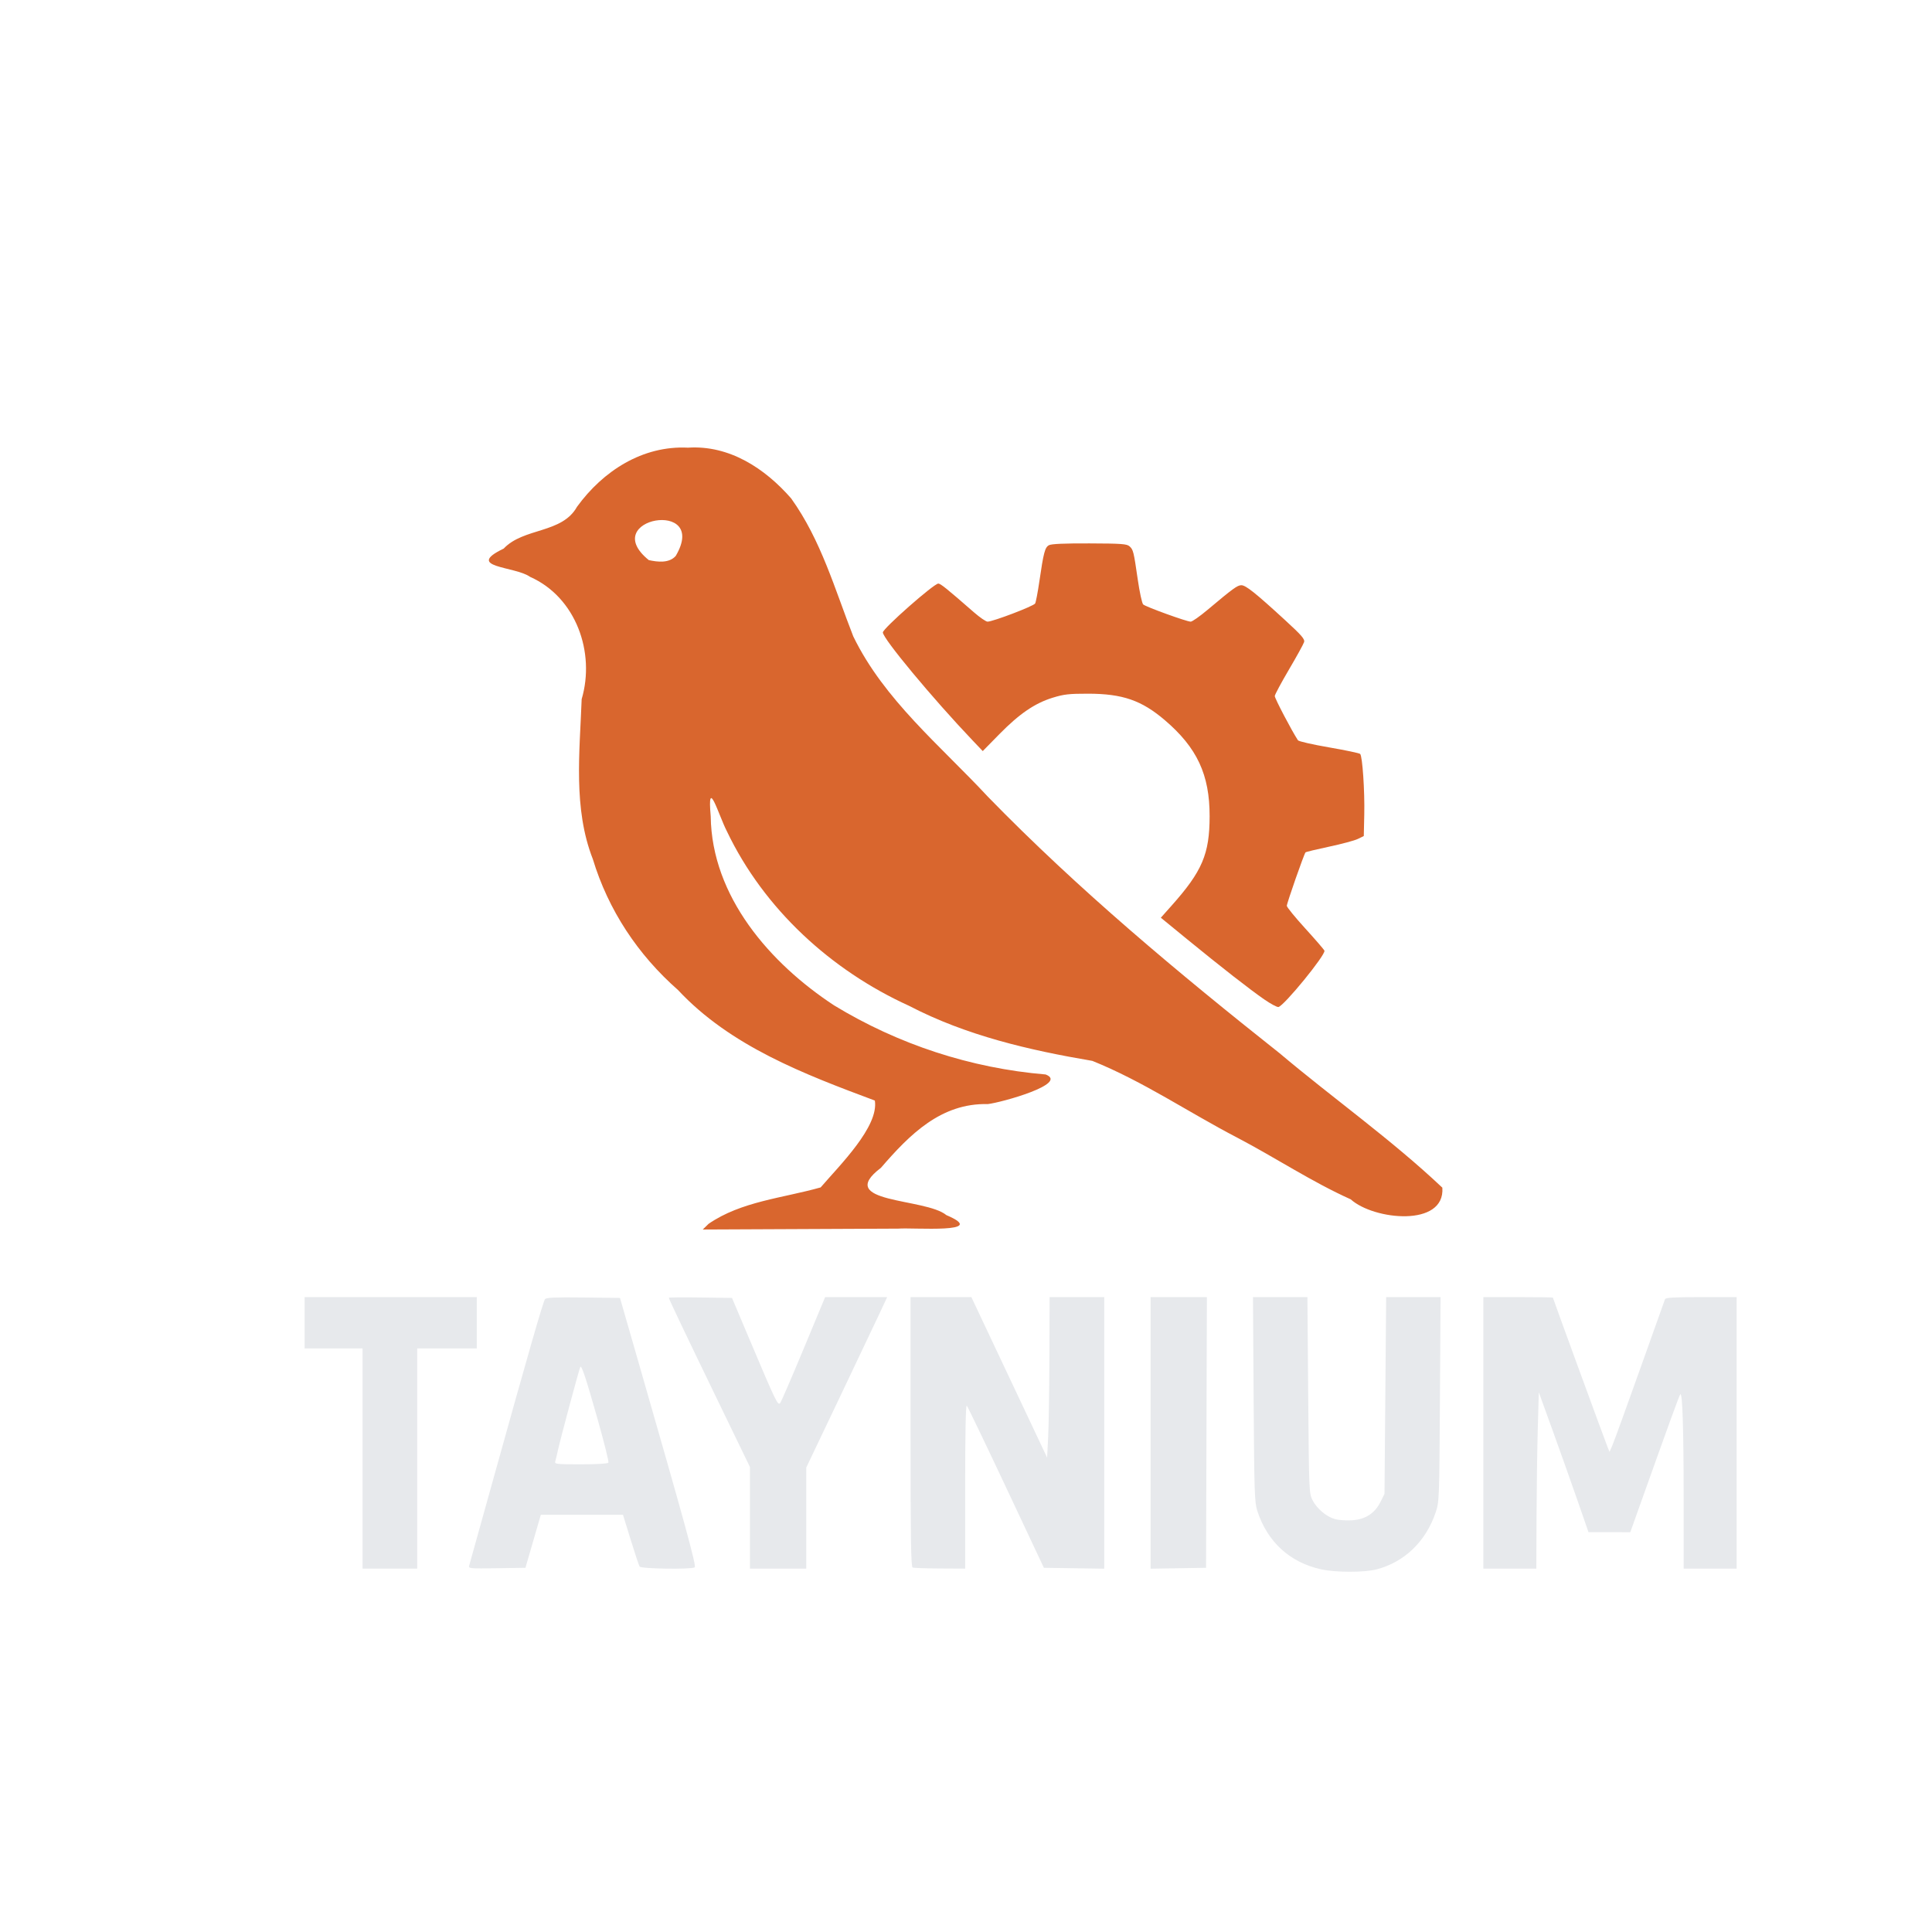
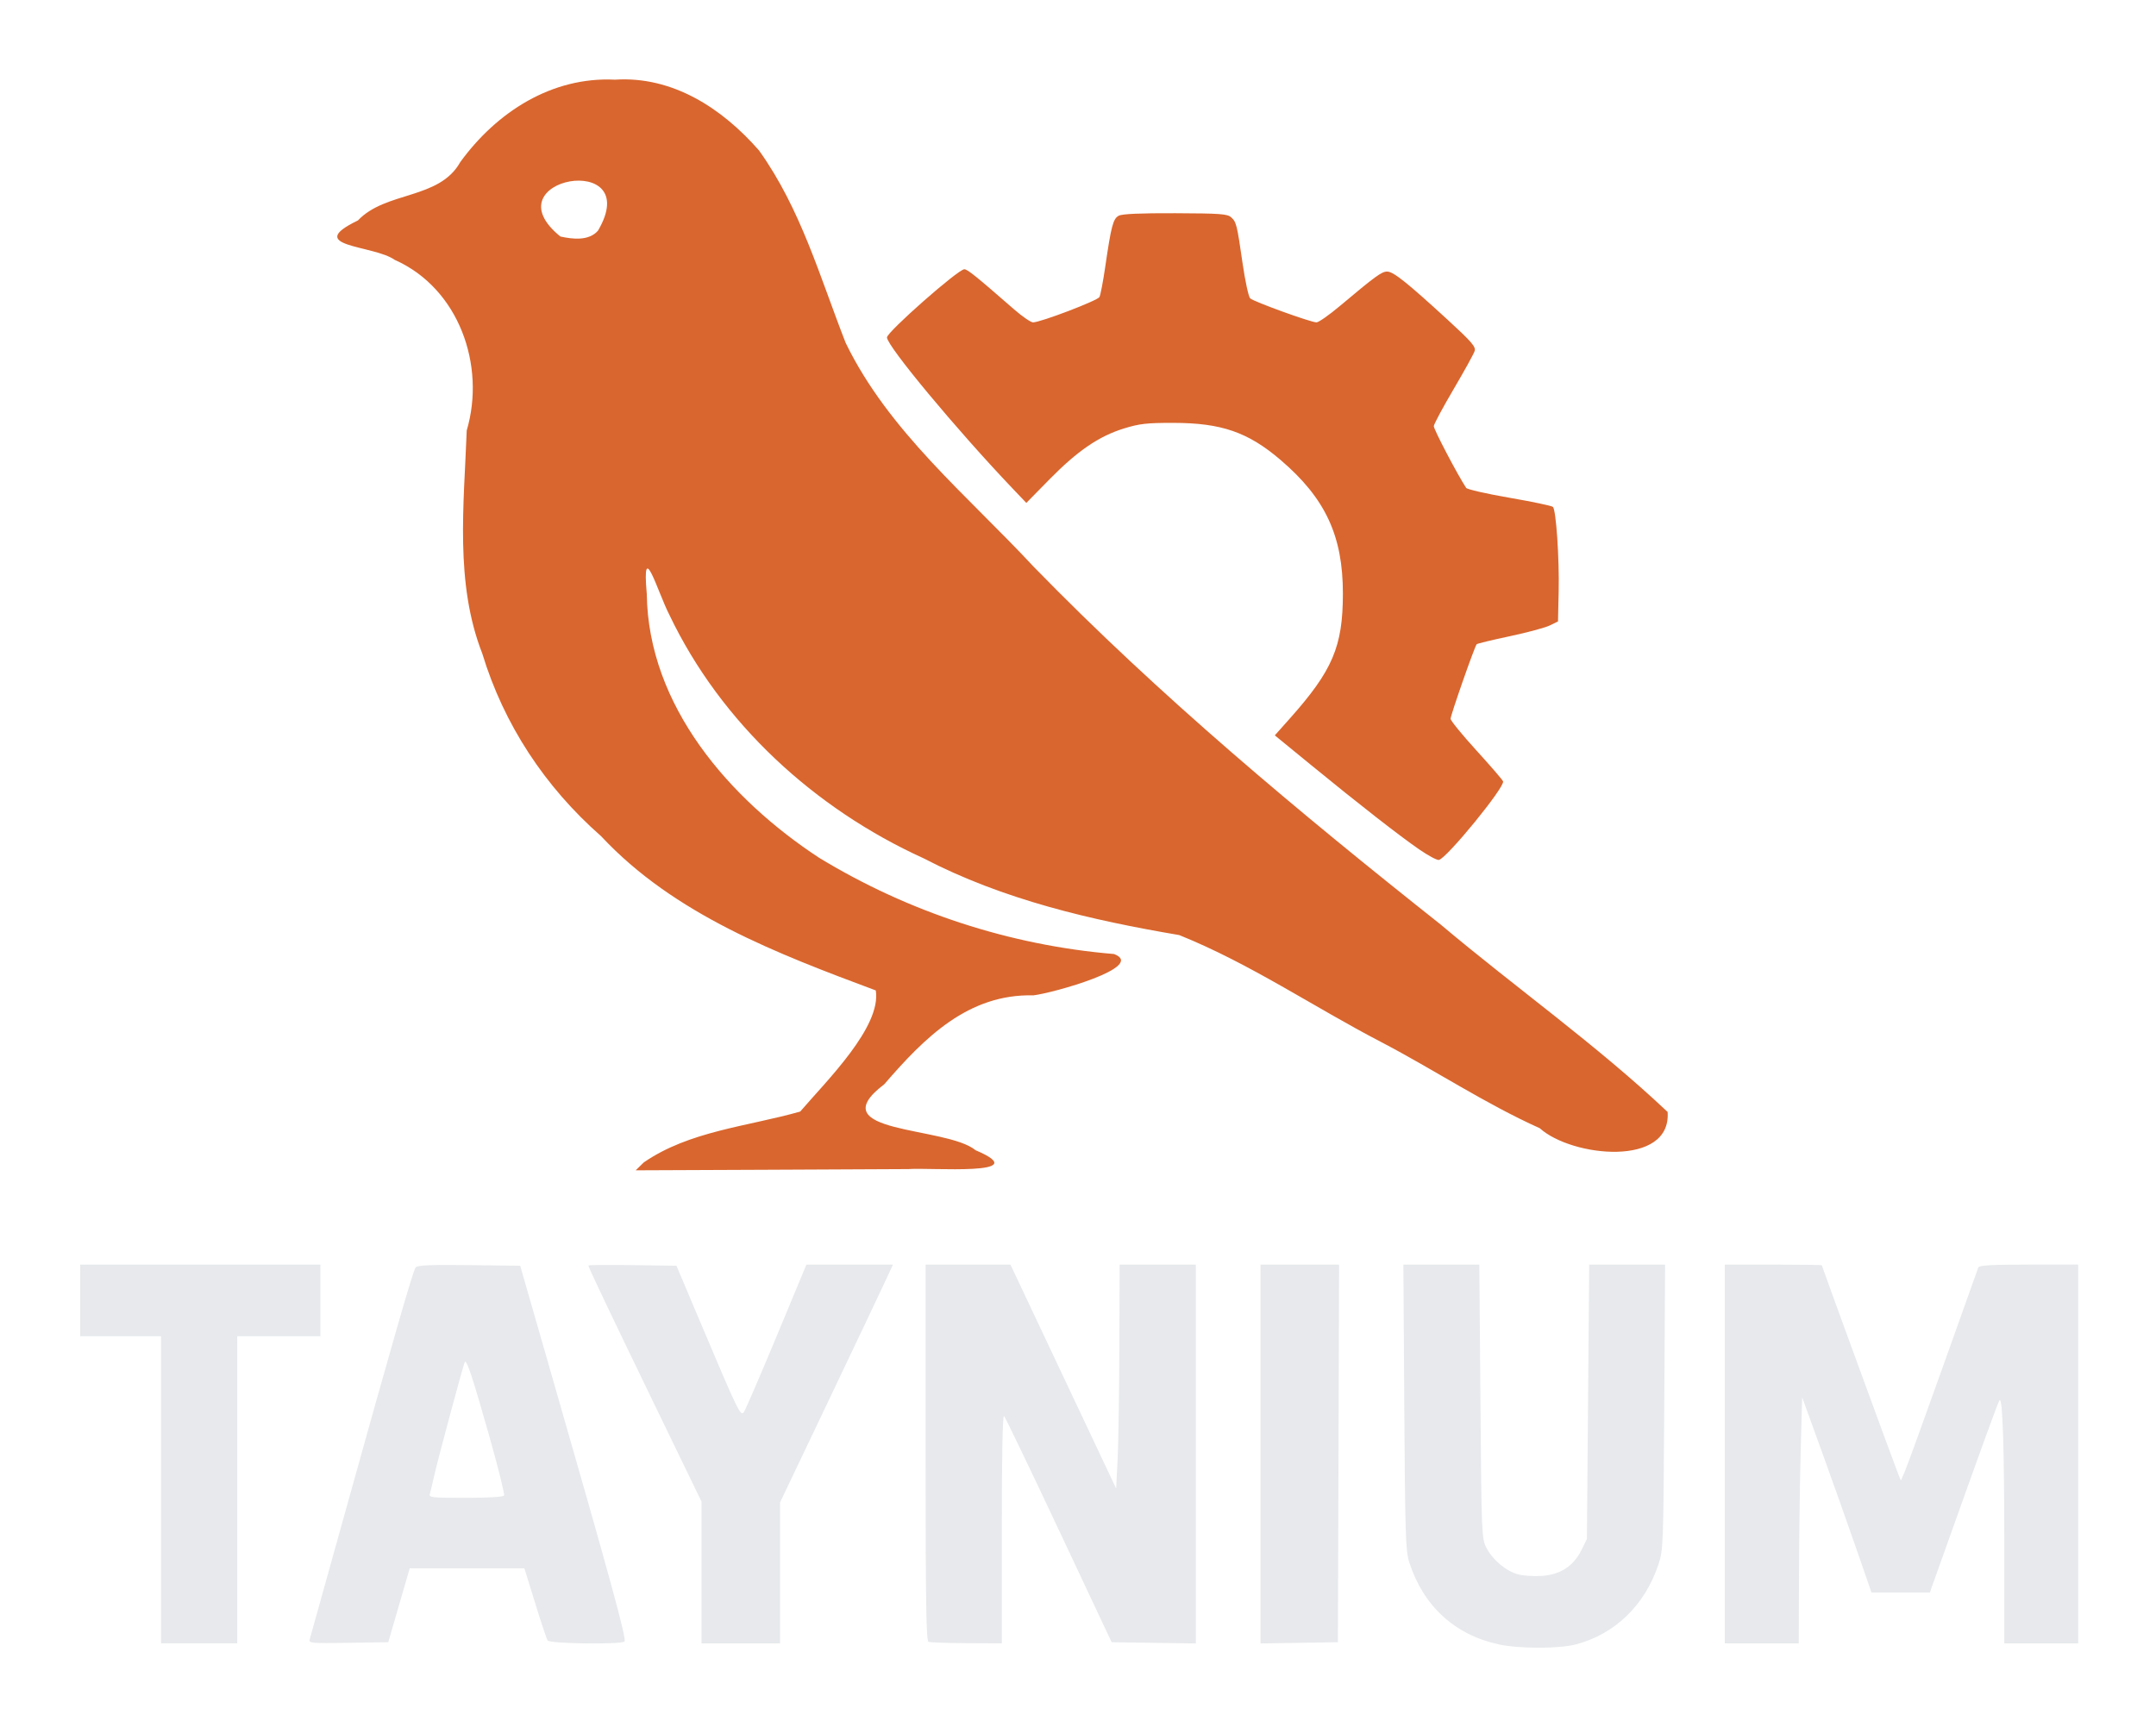
- <svg xmlns="http://www.w3.org/2000/svg" version="1.1" id="svg1" width="1024" height="1024" viewBox="0 0 1024 1024">
+ <svg xmlns="http://www.w3.org/2000/svg" version="1.1" id="svg1" width="819" height="656" viewBox="131 207 819 656">
  <defs id="defs1" />
  <g id="g1">
    <g id="g13" style="fill:#e7e9ec;fill-opacity:1">
      <path style="fill:#e7e9ec;stroke-width:0.877;fill-opacity:1" d="M 192.165,773.045 V 714.694 H 176.809 161.453 V 701.093 687.493 h 45.628 45.628 v 13.601 13.601 h -15.794 -15.794 v 58.351 58.351 h -14.478 -14.478 z" id="path7" />
      <path style="fill:#e7e9ec;stroke-width:0.877;fill-opacity:1" d="m 248.65,829.882 c 0.253,-0.856 5.84,-20.905 12.416,-44.552 19.119,-68.749 26.828,-95.565 27.816,-96.757 0.706,-0.852 5.485,-1.058 20.325,-0.877 l 19.402,0.236 10.352,35.976 c 24.238,84.239 30.242,106.168 29.246,106.818 -1.805,1.177 -28.45,0.794 -29.2,-0.42 -0.371,-0.6 -2.506,-7.017 -4.744,-14.259 l -4.069,-13.168 h -21.776 -21.776 l -4.072,14.039 -4.072,14.039 -15.154,0.24 c -14.16,0.225 -15.124,0.138 -14.695,-1.316 z m 73.821,-54.648 c 0.3,-0.485 -2.28,-10.85 -5.734,-23.033 -6.132,-21.631 -8.393,-28.501 -9.138,-27.756 -0.44,0.44 -10.52,37.948 -11.882,44.214 -0.525,2.413 -1.163,5.078 -1.419,5.923 -0.43,1.418 0.611,1.536 13.581,1.536 8.471,0 14.263,-0.35 14.592,-0.882 z" id="path8" />
      <path style="fill:#e7e9ec;stroke-width:0.877;fill-opacity:1" d="m 397.491,804.476 v -26.921 l -16.819,-34.721 c -17.714,-36.57 -26.177,-54.348 -26.177,-54.992 0,-0.213 7.533,-0.28 16.741,-0.149 l 16.741,0.238 9.453,22.375 c 13.955,33.031 14.881,34.942 16.132,33.256 0.573,-0.772 6.156,-13.704 12.407,-28.737 l 11.365,-27.333 h 16.443 16.443 l -3.783,8.117 c -2.08,4.464 -11.732,24.794 -21.447,45.178 l -17.664,37.061 v 26.774 26.774 H 412.408 397.491 Z" id="path9" />
      <path style="fill:#e7e9ec;stroke-width:0.877;fill-opacity:1" d="m 483.702,830.816 c -0.865,-0.349 -1.097,-15.552 -1.097,-71.883 v -71.44 h 16.119 16.119 l 20.076,42.538 20.076,42.538 0.558,-11.168 c 0.307,-6.143 0.603,-25.285 0.658,-42.538 l 0.1,-31.369 h 14.478 14.478 v 71.972 71.972 l -15.996,-0.239 -15.996,-0.239 -20.004,-42.537 c -11.002,-23.396 -20.388,-42.921 -20.857,-43.391 -0.553,-0.553 -0.853,14.512 -0.853,42.757 v 43.61 l -13.381,-0.069 c -7.36,-0.038 -13.875,-0.268 -14.478,-0.512 z" id="path10" />
      <path style="fill:#e7e9ec;stroke-width:0.877;fill-opacity:1;stroke-dasharray:none" d="m 609.837,759.466 v -71.973 h 14.922 14.922 l -0.225,71.733 -0.224,71.733 -14.698,0.241 -14.698,0.241 z" id="path11" />
      <path style="fill:#e7e9ec;stroke-width:0.877;fill-opacity:1" d="m 700.331,831.799 c -16.679,-3.619 -28.627,-14.562 -33.972,-31.114 -1.407,-4.356 -1.592,-10.098 -1.908,-59.009 l -0.35,-54.183 h 14.428 14.428 l 0.418,51.99 c 0.409,50.91 0.457,52.065 2.288,55.634 2.34,4.56 7.432,8.833 11.998,10.067 1.923,0.52 5.962,0.788 8.976,0.596 7.045,-0.449 12.059,-3.701 15.077,-9.778 l 2.102,-4.234 0.436,-52.137 0.436,-52.137 h 14.418 14.418 l -0.328,54.183 c -0.321,52.966 -0.371,54.311 -2.248,59.887 -5.196,15.434 -16.556,26.386 -31.372,30.245 -6.404,1.668 -21.537,1.664 -29.244,-0.009 z" id="path12" />
      <path style="fill:#e7e9ec;stroke-width:0.877;fill-opacity:1" d="m 786.207,759.445 v -71.952 h 18.427 c 10.135,0 18.427,0.119 18.427,0.264 0,0.369 27.64,75.918 28.956,79.146 l 1.073,2.632 1.525,-3.51 c 0.839,-1.93 7.361,-19.896 14.493,-39.925 7.133,-20.028 13.157,-36.908 13.388,-37.512 0.318,-0.83 4.983,-1.097 19.191,-1.097 h 18.772 v 71.952 71.952 h -14.039 -14.039 l -0.004,-36.634 c -0.004,-37.267 -0.636,-57.014 -1.783,-55.758 -0.556,0.609 -5.719,14.803 -22.356,61.462 l -4.146,11.626 -11.083,-0.011 -11.083,-0.011 -5.854,-16.88 c -3.22,-9.284 -9.142,-25.962 -13.162,-37.062 l -7.308,-20.182 -0.547,19.304 c -0.301,10.617 -0.597,31.644 -0.658,46.725 l -0.111,27.421 h -14.039 -14.039 z" id="path13" />
    </g>
  </g>
  <g id="g14" transform="translate(-186.8997,368.5347)" style="fill:#d9662e">
    <path style="fill:#d9662e;stroke-width:0.877" d="m 857.064,161.239 c -7.596,-5.235 -22.901,-17.178 -41.039,-32.022 l -13.862,-11.345 5.604,-6.288 c 16.371,-18.368 20.236,-27.436 20.258,-47.529 0.024,-22.001 -6.649,-36.302 -23.747,-50.891 -12.322,-10.514 -22.437,-14.005 -40.64,-14.027 -10.114,-0.012 -12.862,0.3 -18.799,2.133 -9.475,2.926 -17.647,8.507 -28.217,19.272 l -8.846,9.009 -5.297,-5.562 c -21.239,-22.301 -47.646,-54.072 -47.646,-57.323 0,-2.06 27.047,-25.895 29.384,-25.895 1.195,0 4.387,2.573 18.87,15.21 3.133,2.734 6.386,4.971 7.227,4.971 2.847,0 24.5,-8.259 25.231,-9.624 0.399,-0.745 1.387,-5.893 2.195,-11.44 2.273,-15.59 2.99,-18.309 5.133,-19.46 1.294,-0.695 8.142,-0.998 21.484,-0.949 16.978,0.062 19.799,0.266 21.2,1.533 2.006,1.815 2.218,2.669 4.383,17.629 0.966,6.676 2.255,12.61 2.864,13.186 1.32,1.249 23.06,9.126 25.188,9.126 0.815,0 4.812,-2.798 8.882,-6.219 13.566,-11.4 15.879,-13.086 17.963,-13.086 2.353,0 7.48,4.088 23.067,18.394 8.972,8.235 10.653,10.172 10.188,11.747 -0.306,1.037 -3.903,7.568 -7.992,14.513 -4.09,6.945 -7.484,13.276 -7.544,14.069 -0.085,1.134 9.022,18.515 12.298,23.47 0.374,0.565 7.771,2.251 16.438,3.746 8.667,1.495 16.101,3.062 16.521,3.481 1.208,1.208 2.456,19.615 2.178,32.108 l -0.254,11.407 -3.129,1.531 c -1.721,0.842 -8.563,2.683 -15.205,4.091 -6.642,1.408 -12.29,2.774 -12.551,3.035 -0.753,0.753 -9.916,26.938 -9.916,28.336 0,0.692 4.391,6.077 9.757,11.967 5.366,5.889 9.948,11.197 10.181,11.795 0.809,2.075 -21.416,29.293 -24.387,29.865 -0.717,0.138 -4.056,-1.647 -7.421,-3.966 z" id="path5" />
    <path style="fill:#d9662e;stroke-width:0.877" d="m 562.454,280.129 c 17.308,-11.937 39.362,-13.633 59.412,-19.316 10.22,-11.882 30.902,-32.228 28.723,-46.027 C 613.186,200.816 574.051,185.99 546.226,156.164 524.969,137.475 509.317,113.839 501.106,86.789 490.621,59.979 494.161,30.246 495.194,2.039 502.5,-22.701 492.205,-51.963 467.864,-62.785 c -8.029,-5.741 -35.049,-4.844 -13.996,-14.993 10.596,-11.192 30.893,-7.854 38.866,-22.16 13.772,-18.95 34.693,-32.516 58.787,-31.325 21.865,-1.43 40.708,10.875 54.703,26.886 15.918,22.222 23.143,48.162 32.92,73.118 16.338,33.667 46.231,57.963 71.344,84.987 47.978,49.301 101.03,93.497 154.635,135.983 28.607,24.107 59.076,45.581 86.251,71.242 1.524,21.086 -36.356,17.205 -48.56,6.188 -20.775,-9.341 -39.837,-22.061 -60.278,-32.763 -25.451,-13.213 -49.732,-29.788 -76.662,-40.623 -33.395,-5.662 -66.83,-13.388 -97.217,-29.214 -41.238,-18.755 -76.835,-51.261 -96.512,-92.525 -4.358,-8.436 -10.518,-29.961 -8.55,-7.865 0.552,42.562 31.478,77.93 65.39,100.187 33.949,20.664 72.414,33.298 112.134,36.62 12.482,4.854 -23.311,14.847 -30.65,15.694 -24.799,-0.607 -41.408,16.105 -56.661,33.781 -25.02,18.979 23.512,15.836 34.693,25.069 23.393,9.948 -17.683,6.499 -25.555,7.164 -34.521,0.194 -69.042,0.312 -103.562,0.467 1.024,-1.001 2.047,-2.002 3.071,-3.003 z M 545.068,-73.904 c 17.986,-30.648 -41.704,-19.987 -14.299,2.231 4.601,1.013 10.807,1.782 14.299,-2.231 z" id="path6" />
  </g>
</svg>
